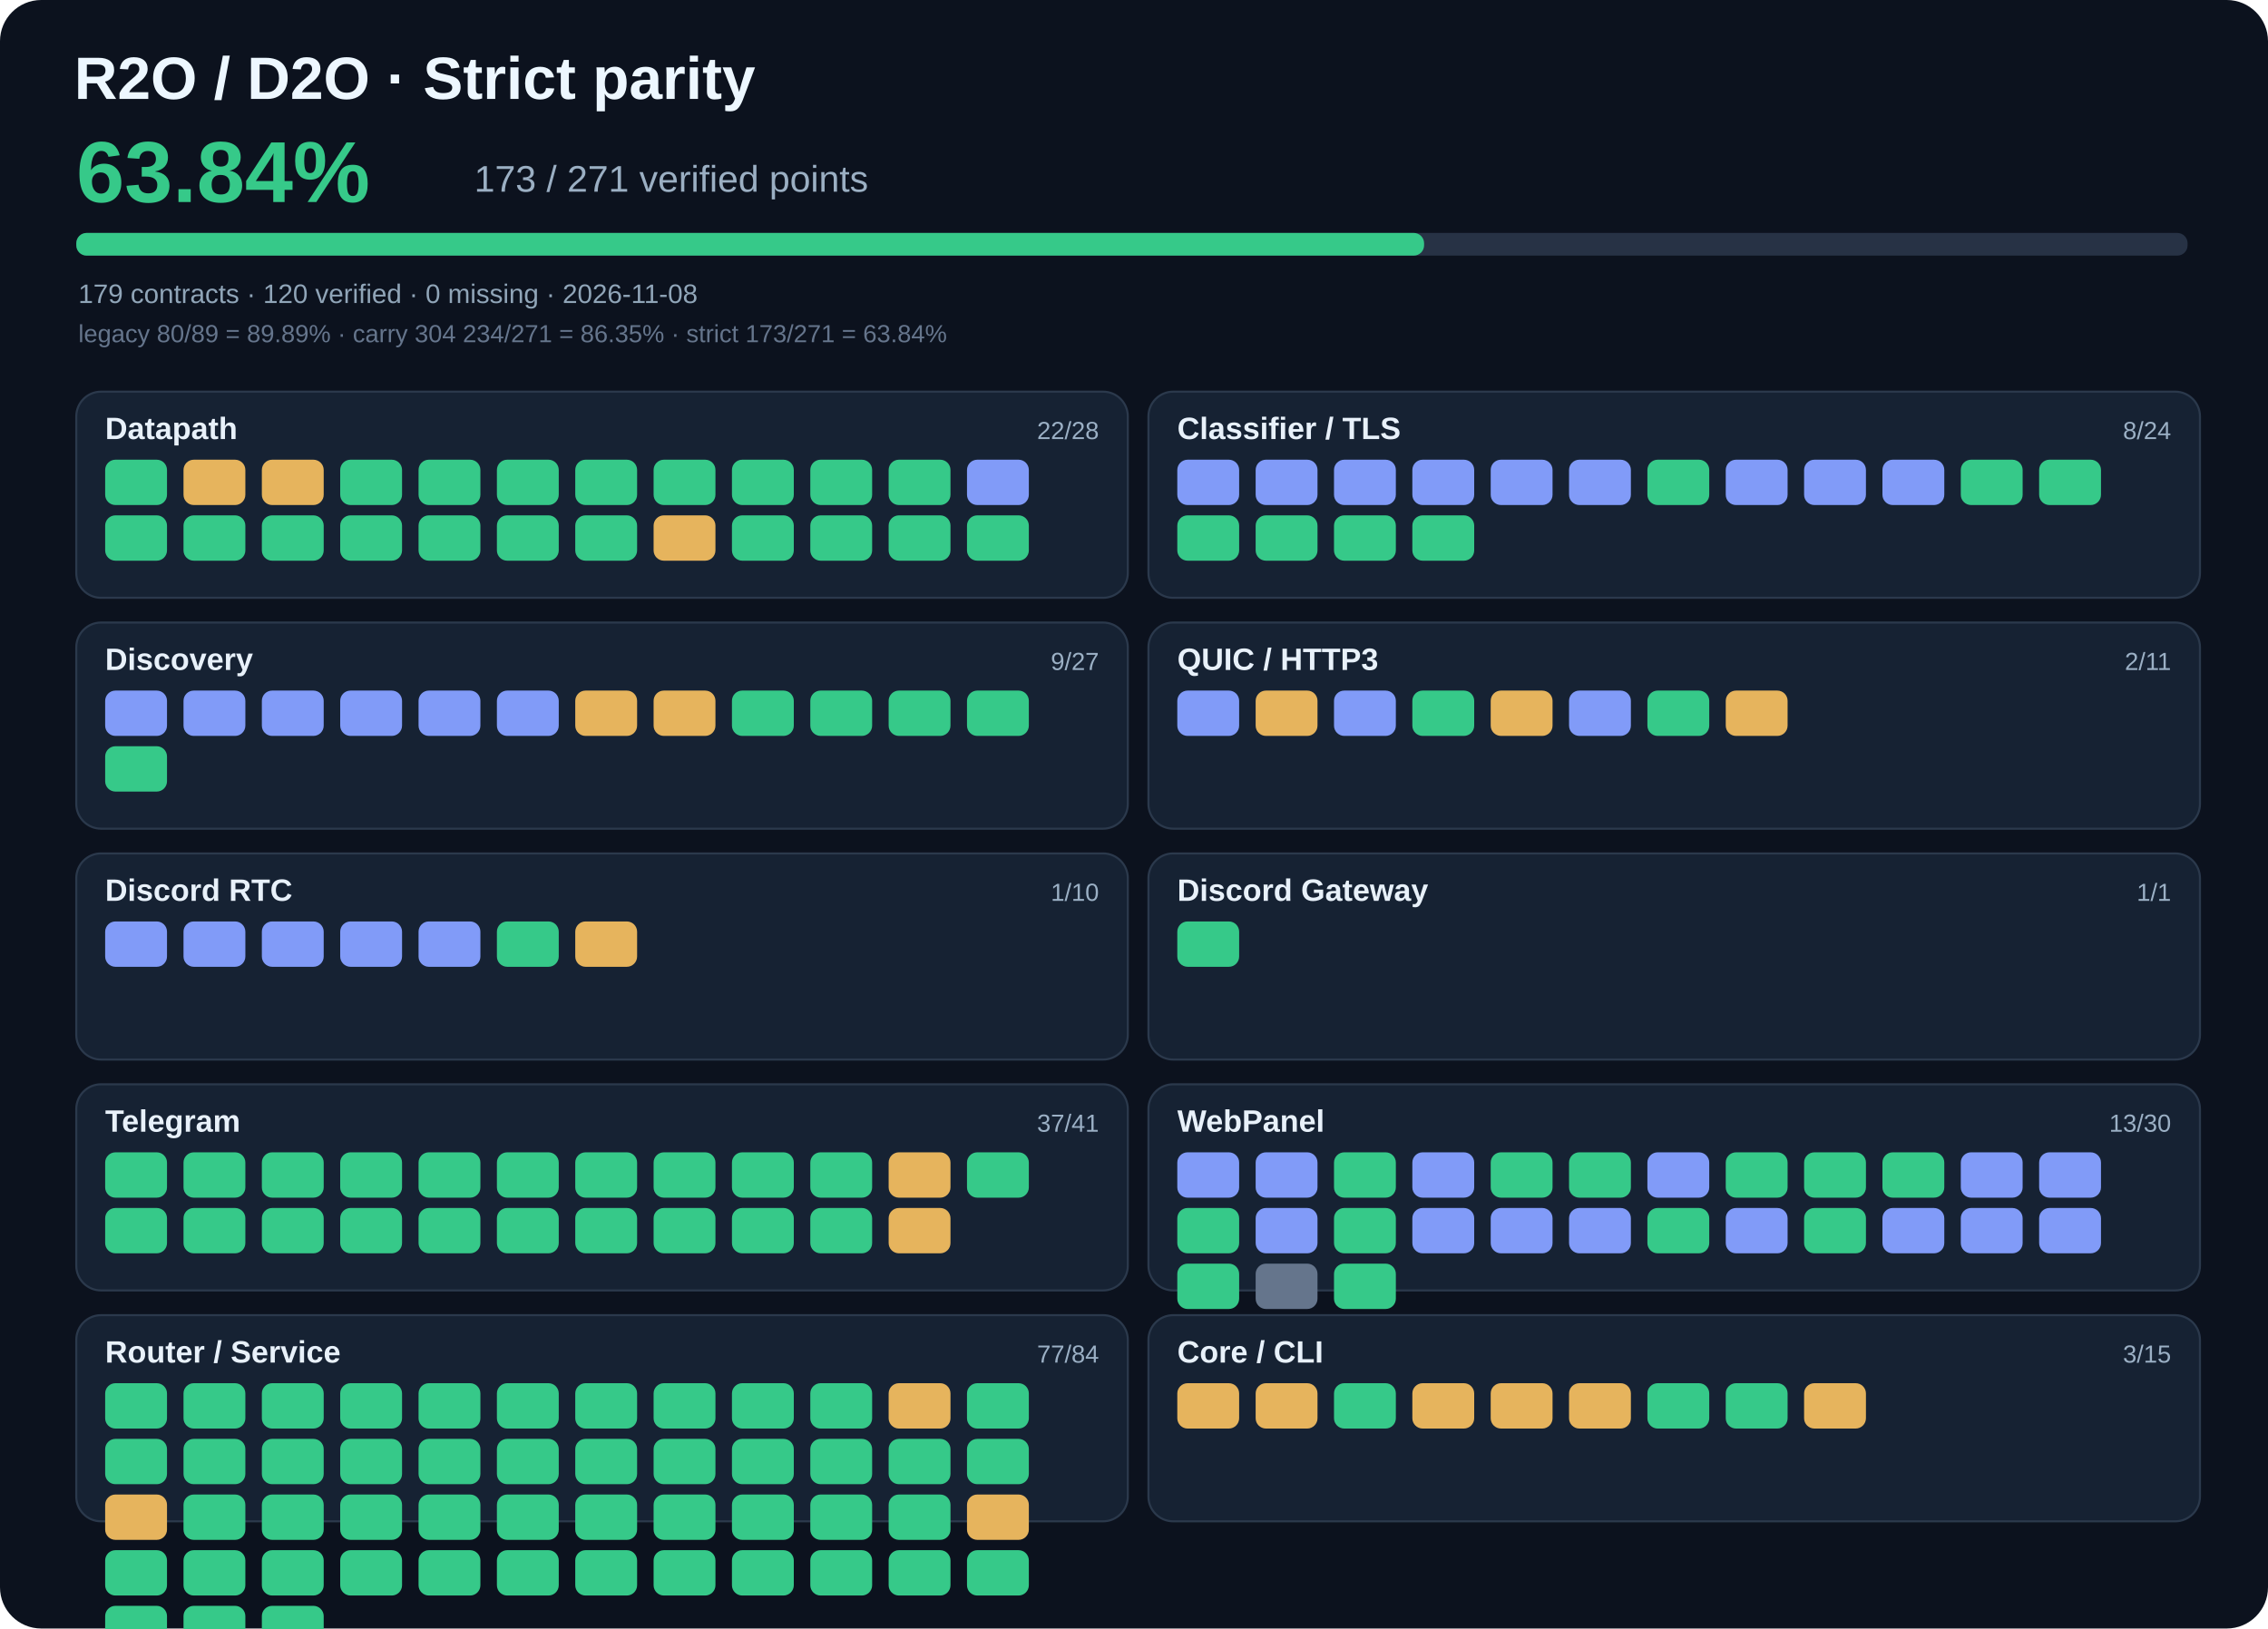
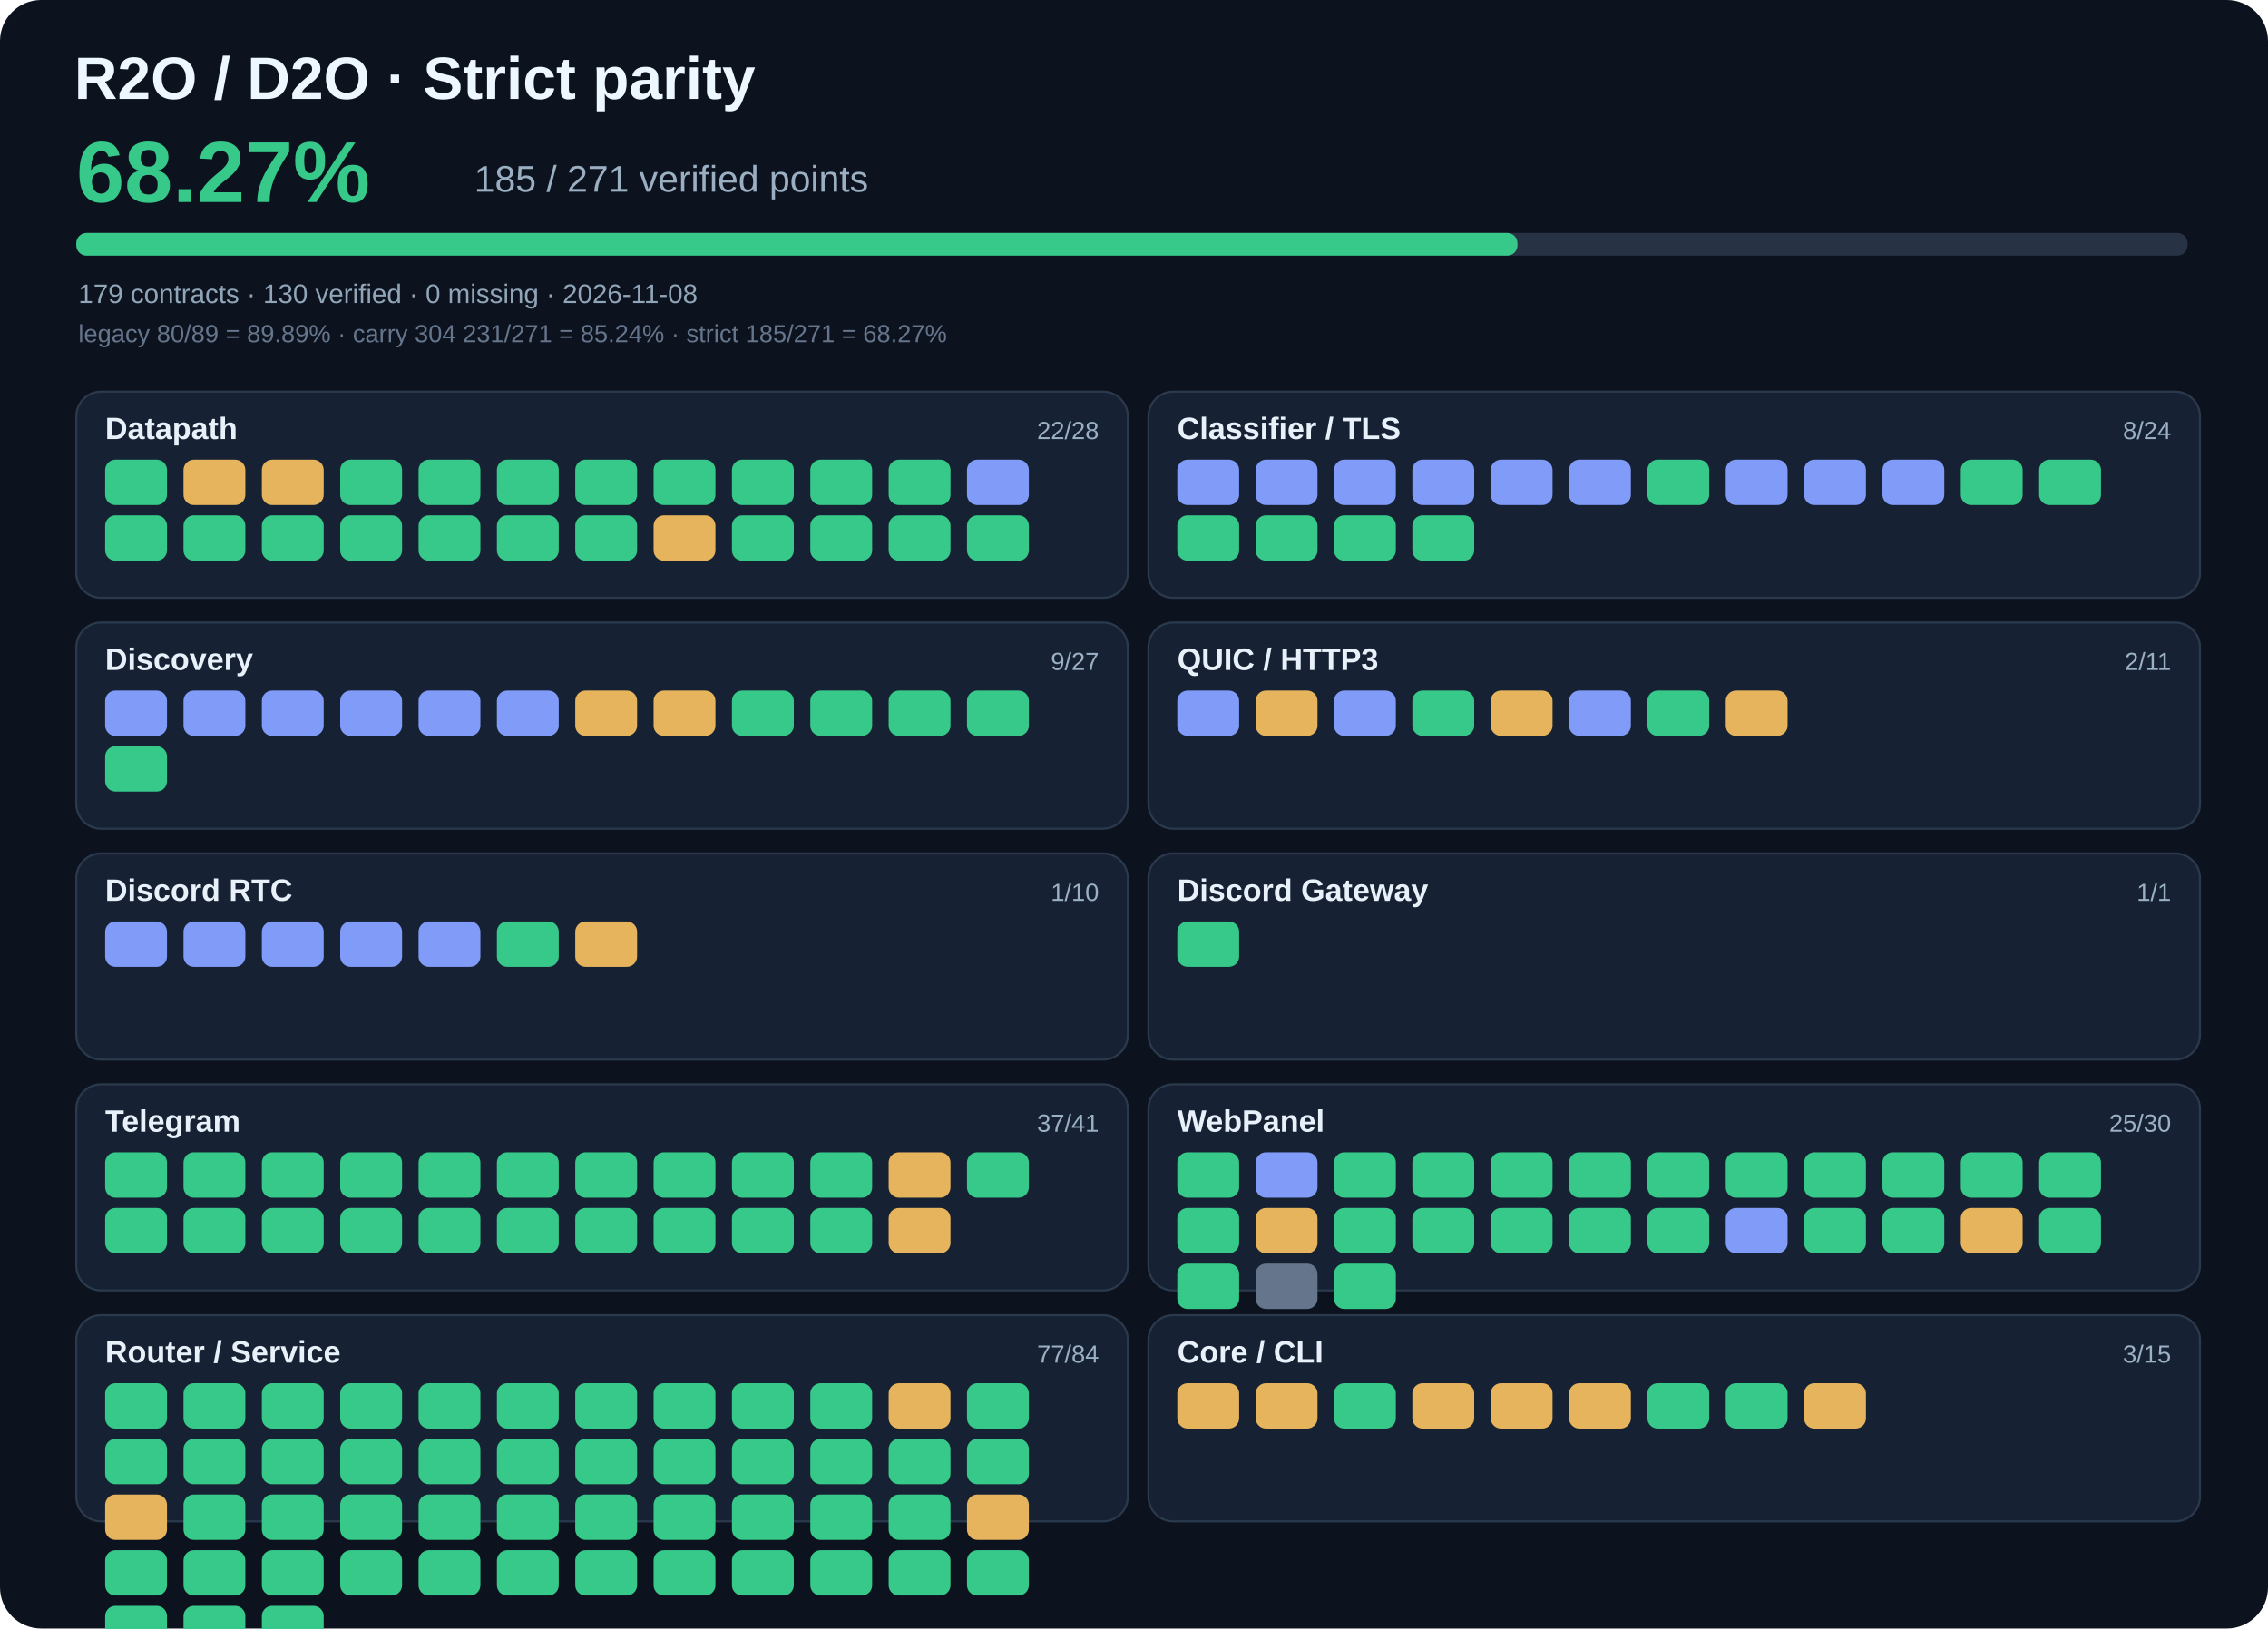
- <svg xmlns="http://www.w3.org/2000/svg" viewBox="0 0 1100 790" width="1100" height="790" role="img" aria-label="R2O strict parity 63.84%">
+ <svg xmlns="http://www.w3.org/2000/svg" viewBox="0 0 1100 790" width="1100" height="790" role="img" aria-label="R2O strict parity 68.27%">
  <rect width="1100" height="790" rx="20" fill="#0c121e" />
  <text x="36" y="48" fill="#edf7ff" font-family="Arial,sans-serif" font-size="29" font-weight="700">R2O / D2O · Strict parity</text>
-   <text x="37" y="98" fill="#36c989" font-family="Arial,sans-serif" font-size="42" font-weight="700">63.84%</text>
-   <text x="230" y="93" fill="#9bafc3" font-family="Arial,sans-serif" font-size="18">173 / 271 verified points</text>
+   <text x="37" y="98" fill="#36c989" font-family="Arial,sans-serif" font-size="42" font-weight="700">68.27%</text>
+   <text x="230" y="93" fill="#9bafc3" font-family="Arial,sans-serif" font-size="18">185 / 271 verified points</text>
  <rect x="37" y="113" width="1024" height="11" rx="5" fill="#273245" />
-   <rect x="37" y="113" width="653.7" height="11" rx="5" fill="#36c989" />
-   <text x="38" y="147" fill="#90a5b8" font-family="Arial,sans-serif" font-size="13">179 contracts · 120 verified · 0 missing · 2026-11-08</text>
-   <text x="38" y="166" fill="#65758c" font-family="Arial,sans-serif" font-size="12">legacy 80/89 = 89.89% · carry 304 234/271 = 86.35% · strict 173/271 = 63.84%</text>
+   <rect x="37" y="113" width="699.0" height="11" rx="5" fill="#36c989" />
+   <text x="38" y="147" fill="#90a5b8" font-family="Arial,sans-serif" font-size="13">179 contracts · 130 verified · 0 missing · 2026-11-08</text>
+   <text x="38" y="166" fill="#65758c" font-family="Arial,sans-serif" font-size="12">legacy 80/89 = 89.89% · carry 304 231/271 = 85.24% · strict 185/271 = 68.27%</text>
  <rect x="37" y="190" width="510" height="100" rx="12" fill="#162233" stroke="#2b394c" />
  <text x="51" y="213" fill="#e8f1fa" font-family="Arial,sans-serif" font-size="15" font-weight="700">Datapath</text>
  <text x="533" y="213" text-anchor="end" fill="#9bb0c5" font-family="Arial,sans-serif" font-size="12">22/28</text>
  <rect x="51" y="223" width="30" height="22" rx="5" fill="#36c989" />
  <rect x="89" y="223" width="30" height="22" rx="5" fill="#e6b45d" />
  <rect x="127" y="223" width="30" height="22" rx="5" fill="#e6b45d" />
  <rect x="165" y="223" width="30" height="22" rx="5" fill="#36c989" />
  <rect x="203" y="223" width="30" height="22" rx="5" fill="#36c989" />
  <rect x="241" y="223" width="30" height="22" rx="5" fill="#36c989" />
  <rect x="279" y="223" width="30" height="22" rx="5" fill="#36c989" />
  <rect x="317" y="223" width="30" height="22" rx="5" fill="#36c989" />
  <rect x="355" y="223" width="30" height="22" rx="5" fill="#36c989" />
  <rect x="393" y="223" width="30" height="22" rx="5" fill="#36c989" />
  <rect x="431" y="223" width="30" height="22" rx="5" fill="#36c989" />
  <rect x="469" y="223" width="30" height="22" rx="5" fill="#819bf8" />
  <rect x="51" y="250" width="30" height="22" rx="5" fill="#36c989" />
  <rect x="89" y="250" width="30" height="22" rx="5" fill="#36c989" />
  <rect x="127" y="250" width="30" height="22" rx="5" fill="#36c989" />
  <rect x="165" y="250" width="30" height="22" rx="5" fill="#36c989" />
  <rect x="203" y="250" width="30" height="22" rx="5" fill="#36c989" />
  <rect x="241" y="250" width="30" height="22" rx="5" fill="#36c989" />
  <rect x="279" y="250" width="30" height="22" rx="5" fill="#36c989" />
  <rect x="317" y="250" width="30" height="22" rx="5" fill="#e6b45d" />
  <rect x="355" y="250" width="30" height="22" rx="5" fill="#36c989" />
  <rect x="393" y="250" width="30" height="22" rx="5" fill="#36c989" />
  <rect x="431" y="250" width="30" height="22" rx="5" fill="#36c989" />
  <rect x="469" y="250" width="30" height="22" rx="5" fill="#36c989" />
  <rect x="557" y="190" width="510" height="100" rx="12" fill="#162233" stroke="#2b394c" />
  <text x="571" y="213" fill="#e8f1fa" font-family="Arial,sans-serif" font-size="15" font-weight="700">Classifier / TLS</text>
  <text x="1053" y="213" text-anchor="end" fill="#9bb0c5" font-family="Arial,sans-serif" font-size="12">8/24</text>
  <rect x="571" y="223" width="30" height="22" rx="5" fill="#819bf8" />
  <rect x="609" y="223" width="30" height="22" rx="5" fill="#819bf8" />
  <rect x="647" y="223" width="30" height="22" rx="5" fill="#819bf8" />
  <rect x="685" y="223" width="30" height="22" rx="5" fill="#819bf8" />
  <rect x="723" y="223" width="30" height="22" rx="5" fill="#819bf8" />
  <rect x="761" y="223" width="30" height="22" rx="5" fill="#819bf8" />
  <rect x="799" y="223" width="30" height="22" rx="5" fill="#36c989" />
  <rect x="837" y="223" width="30" height="22" rx="5" fill="#819bf8" />
  <rect x="875" y="223" width="30" height="22" rx="5" fill="#819bf8" />
  <rect x="913" y="223" width="30" height="22" rx="5" fill="#819bf8" />
  <rect x="951" y="223" width="30" height="22" rx="5" fill="#36c989" />
  <rect x="989" y="223" width="30" height="22" rx="5" fill="#36c989" />
  <rect x="571" y="250" width="30" height="22" rx="5" fill="#36c989" />
  <rect x="609" y="250" width="30" height="22" rx="5" fill="#36c989" />
  <rect x="647" y="250" width="30" height="22" rx="5" fill="#36c989" />
  <rect x="685" y="250" width="30" height="22" rx="5" fill="#36c989" />
  <rect x="37" y="302" width="510" height="100" rx="12" fill="#162233" stroke="#2b394c" />
  <text x="51" y="325" fill="#e8f1fa" font-family="Arial,sans-serif" font-size="15" font-weight="700">Discovery</text>
  <text x="533" y="325" text-anchor="end" fill="#9bb0c5" font-family="Arial,sans-serif" font-size="12">9/27</text>
  <rect x="51" y="335" width="30" height="22" rx="5" fill="#819bf8" />
  <rect x="89" y="335" width="30" height="22" rx="5" fill="#819bf8" />
  <rect x="127" y="335" width="30" height="22" rx="5" fill="#819bf8" />
  <rect x="165" y="335" width="30" height="22" rx="5" fill="#819bf8" />
  <rect x="203" y="335" width="30" height="22" rx="5" fill="#819bf8" />
  <rect x="241" y="335" width="30" height="22" rx="5" fill="#819bf8" />
  <rect x="279" y="335" width="30" height="22" rx="5" fill="#e6b45d" />
  <rect x="317" y="335" width="30" height="22" rx="5" fill="#e6b45d" />
  <rect x="355" y="335" width="30" height="22" rx="5" fill="#36c989" />
  <rect x="393" y="335" width="30" height="22" rx="5" fill="#36c989" />
  <rect x="431" y="335" width="30" height="22" rx="5" fill="#36c989" />
  <rect x="469" y="335" width="30" height="22" rx="5" fill="#36c989" />
  <rect x="51" y="362" width="30" height="22" rx="5" fill="#36c989" />
  <rect x="557" y="302" width="510" height="100" rx="12" fill="#162233" stroke="#2b394c" />
  <text x="571" y="325" fill="#e8f1fa" font-family="Arial,sans-serif" font-size="15" font-weight="700">QUIC / HTTP3</text>
  <text x="1053" y="325" text-anchor="end" fill="#9bb0c5" font-family="Arial,sans-serif" font-size="12">2/11</text>
  <rect x="571" y="335" width="30" height="22" rx="5" fill="#819bf8" />
  <rect x="609" y="335" width="30" height="22" rx="5" fill="#e6b45d" />
  <rect x="647" y="335" width="30" height="22" rx="5" fill="#819bf8" />
  <rect x="685" y="335" width="30" height="22" rx="5" fill="#36c989" />
  <rect x="723" y="335" width="30" height="22" rx="5" fill="#e6b45d" />
  <rect x="761" y="335" width="30" height="22" rx="5" fill="#819bf8" />
  <rect x="799" y="335" width="30" height="22" rx="5" fill="#36c989" />
  <rect x="837" y="335" width="30" height="22" rx="5" fill="#e6b45d" />
  <rect x="37" y="414" width="510" height="100" rx="12" fill="#162233" stroke="#2b394c" />
  <text x="51" y="437" fill="#e8f1fa" font-family="Arial,sans-serif" font-size="15" font-weight="700">Discord RTC</text>
  <text x="533" y="437" text-anchor="end" fill="#9bb0c5" font-family="Arial,sans-serif" font-size="12">1/10</text>
  <rect x="51" y="447" width="30" height="22" rx="5" fill="#819bf8" />
  <rect x="89" y="447" width="30" height="22" rx="5" fill="#819bf8" />
  <rect x="127" y="447" width="30" height="22" rx="5" fill="#819bf8" />
  <rect x="165" y="447" width="30" height="22" rx="5" fill="#819bf8" />
  <rect x="203" y="447" width="30" height="22" rx="5" fill="#819bf8" />
  <rect x="241" y="447" width="30" height="22" rx="5" fill="#36c989" />
  <rect x="279" y="447" width="30" height="22" rx="5" fill="#e6b45d" />
  <rect x="557" y="414" width="510" height="100" rx="12" fill="#162233" stroke="#2b394c" />
  <text x="571" y="437" fill="#e8f1fa" font-family="Arial,sans-serif" font-size="15" font-weight="700">Discord Gateway</text>
  <text x="1053" y="437" text-anchor="end" fill="#9bb0c5" font-family="Arial,sans-serif" font-size="12">1/1</text>
  <rect x="571" y="447" width="30" height="22" rx="5" fill="#36c989" />
  <rect x="37" y="526" width="510" height="100" rx="12" fill="#162233" stroke="#2b394c" />
  <text x="51" y="549" fill="#e8f1fa" font-family="Arial,sans-serif" font-size="15" font-weight="700">Telegram</text>
  <text x="533" y="549" text-anchor="end" fill="#9bb0c5" font-family="Arial,sans-serif" font-size="12">37/41</text>
  <rect x="51" y="559" width="30" height="22" rx="5" fill="#36c989" />
  <rect x="89" y="559" width="30" height="22" rx="5" fill="#36c989" />
  <rect x="127" y="559" width="30" height="22" rx="5" fill="#36c989" />
  <rect x="165" y="559" width="30" height="22" rx="5" fill="#36c989" />
  <rect x="203" y="559" width="30" height="22" rx="5" fill="#36c989" />
  <rect x="241" y="559" width="30" height="22" rx="5" fill="#36c989" />
  <rect x="279" y="559" width="30" height="22" rx="5" fill="#36c989" />
  <rect x="317" y="559" width="30" height="22" rx="5" fill="#36c989" />
  <rect x="355" y="559" width="30" height="22" rx="5" fill="#36c989" />
  <rect x="393" y="559" width="30" height="22" rx="5" fill="#36c989" />
  <rect x="431" y="559" width="30" height="22" rx="5" fill="#e6b45d" />
  <rect x="469" y="559" width="30" height="22" rx="5" fill="#36c989" />
  <rect x="51" y="586" width="30" height="22" rx="5" fill="#36c989" />
  <rect x="89" y="586" width="30" height="22" rx="5" fill="#36c989" />
  <rect x="127" y="586" width="30" height="22" rx="5" fill="#36c989" />
  <rect x="165" y="586" width="30" height="22" rx="5" fill="#36c989" />
  <rect x="203" y="586" width="30" height="22" rx="5" fill="#36c989" />
  <rect x="241" y="586" width="30" height="22" rx="5" fill="#36c989" />
  <rect x="279" y="586" width="30" height="22" rx="5" fill="#36c989" />
  <rect x="317" y="586" width="30" height="22" rx="5" fill="#36c989" />
  <rect x="355" y="586" width="30" height="22" rx="5" fill="#36c989" />
  <rect x="393" y="586" width="30" height="22" rx="5" fill="#36c989" />
  <rect x="431" y="586" width="30" height="22" rx="5" fill="#e6b45d" />
  <rect x="557" y="526" width="510" height="100" rx="12" fill="#162233" stroke="#2b394c" />
  <text x="571" y="549" fill="#e8f1fa" font-family="Arial,sans-serif" font-size="15" font-weight="700">WebPanel</text>
-   <text x="1053" y="549" text-anchor="end" fill="#9bb0c5" font-family="Arial,sans-serif" font-size="12">13/30</text>
-   <rect x="571" y="559" width="30" height="22" rx="5" fill="#819bf8" />
+   <text x="1053" y="549" text-anchor="end" fill="#9bb0c5" font-family="Arial,sans-serif" font-size="12">25/30</text>
+   <rect x="571" y="559" width="30" height="22" rx="5" fill="#36c989" />
  <rect x="609" y="559" width="30" height="22" rx="5" fill="#819bf8" />
  <rect x="647" y="559" width="30" height="22" rx="5" fill="#36c989" />
-   <rect x="685" y="559" width="30" height="22" rx="5" fill="#819bf8" />
+   <rect x="685" y="559" width="30" height="22" rx="5" fill="#36c989" />
  <rect x="723" y="559" width="30" height="22" rx="5" fill="#36c989" />
  <rect x="761" y="559" width="30" height="22" rx="5" fill="#36c989" />
-   <rect x="799" y="559" width="30" height="22" rx="5" fill="#819bf8" />
+   <rect x="799" y="559" width="30" height="22" rx="5" fill="#36c989" />
  <rect x="837" y="559" width="30" height="22" rx="5" fill="#36c989" />
  <rect x="875" y="559" width="30" height="22" rx="5" fill="#36c989" />
  <rect x="913" y="559" width="30" height="22" rx="5" fill="#36c989" />
-   <rect x="951" y="559" width="30" height="22" rx="5" fill="#819bf8" />
-   <rect x="989" y="559" width="30" height="22" rx="5" fill="#819bf8" />
+   <rect x="951" y="559" width="30" height="22" rx="5" fill="#36c989" />
+   <rect x="989" y="559" width="30" height="22" rx="5" fill="#36c989" />
  <rect x="571" y="586" width="30" height="22" rx="5" fill="#36c989" />
-   <rect x="609" y="586" width="30" height="22" rx="5" fill="#819bf8" />
+   <rect x="609" y="586" width="30" height="22" rx="5" fill="#e6b45d" />
  <rect x="647" y="586" width="30" height="22" rx="5" fill="#36c989" />
-   <rect x="685" y="586" width="30" height="22" rx="5" fill="#819bf8" />
-   <rect x="723" y="586" width="30" height="22" rx="5" fill="#819bf8" />
-   <rect x="761" y="586" width="30" height="22" rx="5" fill="#819bf8" />
+   <rect x="685" y="586" width="30" height="22" rx="5" fill="#36c989" />
+   <rect x="723" y="586" width="30" height="22" rx="5" fill="#36c989" />
+   <rect x="761" y="586" width="30" height="22" rx="5" fill="#36c989" />
  <rect x="799" y="586" width="30" height="22" rx="5" fill="#36c989" />
  <rect x="837" y="586" width="30" height="22" rx="5" fill="#819bf8" />
  <rect x="875" y="586" width="30" height="22" rx="5" fill="#36c989" />
-   <rect x="913" y="586" width="30" height="22" rx="5" fill="#819bf8" />
-   <rect x="951" y="586" width="30" height="22" rx="5" fill="#819bf8" />
-   <rect x="989" y="586" width="30" height="22" rx="5" fill="#819bf8" />
+   <rect x="913" y="586" width="30" height="22" rx="5" fill="#36c989" />
+   <rect x="951" y="586" width="30" height="22" rx="5" fill="#e6b45d" />
+   <rect x="989" y="586" width="30" height="22" rx="5" fill="#36c989" />
  <rect x="571" y="613" width="30" height="22" rx="5" fill="#36c989" />
  <rect x="609" y="613" width="30" height="22" rx="5" fill="#65758c" />
  <rect x="647" y="613" width="30" height="22" rx="5" fill="#36c989" />
  <rect x="37" y="638" width="510" height="100" rx="12" fill="#162233" stroke="#2b394c" />
  <text x="51" y="661" fill="#e8f1fa" font-family="Arial,sans-serif" font-size="15" font-weight="700">Router / Service</text>
  <text x="533" y="661" text-anchor="end" fill="#9bb0c5" font-family="Arial,sans-serif" font-size="12">77/84</text>
  <rect x="51" y="671" width="30" height="22" rx="5" fill="#36c989" />
  <rect x="89" y="671" width="30" height="22" rx="5" fill="#36c989" />
  <rect x="127" y="671" width="30" height="22" rx="5" fill="#36c989" />
  <rect x="165" y="671" width="30" height="22" rx="5" fill="#36c989" />
  <rect x="203" y="671" width="30" height="22" rx="5" fill="#36c989" />
  <rect x="241" y="671" width="30" height="22" rx="5" fill="#36c989" />
  <rect x="279" y="671" width="30" height="22" rx="5" fill="#36c989" />
  <rect x="317" y="671" width="30" height="22" rx="5" fill="#36c989" />
  <rect x="355" y="671" width="30" height="22" rx="5" fill="#36c989" />
  <rect x="393" y="671" width="30" height="22" rx="5" fill="#36c989" />
  <rect x="431" y="671" width="30" height="22" rx="5" fill="#e6b45d" />
  <rect x="469" y="671" width="30" height="22" rx="5" fill="#36c989" />
  <rect x="51" y="698" width="30" height="22" rx="5" fill="#36c989" />
  <rect x="89" y="698" width="30" height="22" rx="5" fill="#36c989" />
  <rect x="127" y="698" width="30" height="22" rx="5" fill="#36c989" />
  <rect x="165" y="698" width="30" height="22" rx="5" fill="#36c989" />
  <rect x="203" y="698" width="30" height="22" rx="5" fill="#36c989" />
  <rect x="241" y="698" width="30" height="22" rx="5" fill="#36c989" />
  <rect x="279" y="698" width="30" height="22" rx="5" fill="#36c989" />
  <rect x="317" y="698" width="30" height="22" rx="5" fill="#36c989" />
  <rect x="355" y="698" width="30" height="22" rx="5" fill="#36c989" />
  <rect x="393" y="698" width="30" height="22" rx="5" fill="#36c989" />
  <rect x="431" y="698" width="30" height="22" rx="5" fill="#36c989" />
  <rect x="469" y="698" width="30" height="22" rx="5" fill="#36c989" />
  <rect x="51" y="725" width="30" height="22" rx="5" fill="#e6b45d" />
  <rect x="89" y="725" width="30" height="22" rx="5" fill="#36c989" />
  <rect x="127" y="725" width="30" height="22" rx="5" fill="#36c989" />
  <rect x="165" y="725" width="30" height="22" rx="5" fill="#36c989" />
  <rect x="203" y="725" width="30" height="22" rx="5" fill="#36c989" />
  <rect x="241" y="725" width="30" height="22" rx="5" fill="#36c989" />
  <rect x="279" y="725" width="30" height="22" rx="5" fill="#36c989" />
  <rect x="317" y="725" width="30" height="22" rx="5" fill="#36c989" />
  <rect x="355" y="725" width="30" height="22" rx="5" fill="#36c989" />
  <rect x="393" y="725" width="30" height="22" rx="5" fill="#36c989" />
  <rect x="431" y="725" width="30" height="22" rx="5" fill="#36c989" />
  <rect x="469" y="725" width="30" height="22" rx="5" fill="#e6b45d" />
  <rect x="51" y="752" width="30" height="22" rx="5" fill="#36c989" />
  <rect x="89" y="752" width="30" height="22" rx="5" fill="#36c989" />
  <rect x="127" y="752" width="30" height="22" rx="5" fill="#36c989" />
  <rect x="165" y="752" width="30" height="22" rx="5" fill="#36c989" />
  <rect x="203" y="752" width="30" height="22" rx="5" fill="#36c989" />
  <rect x="241" y="752" width="30" height="22" rx="5" fill="#36c989" />
  <rect x="279" y="752" width="30" height="22" rx="5" fill="#36c989" />
  <rect x="317" y="752" width="30" height="22" rx="5" fill="#36c989" />
  <rect x="355" y="752" width="30" height="22" rx="5" fill="#36c989" />
  <rect x="393" y="752" width="30" height="22" rx="5" fill="#36c989" />
  <rect x="431" y="752" width="30" height="22" rx="5" fill="#36c989" />
  <rect x="469" y="752" width="30" height="22" rx="5" fill="#36c989" />
  <rect x="51" y="779" width="30" height="22" rx="5" fill="#36c989" />
  <rect x="89" y="779" width="30" height="22" rx="5" fill="#36c989" />
  <rect x="127" y="779" width="30" height="22" rx="5" fill="#36c989" />
  <rect x="557" y="638" width="510" height="100" rx="12" fill="#162233" stroke="#2b394c" />
  <text x="571" y="661" fill="#e8f1fa" font-family="Arial,sans-serif" font-size="15" font-weight="700">Core / CLI</text>
  <text x="1053" y="661" text-anchor="end" fill="#9bb0c5" font-family="Arial,sans-serif" font-size="12">3/15</text>
  <rect x="571" y="671" width="30" height="22" rx="5" fill="#e6b45d" />
  <rect x="609" y="671" width="30" height="22" rx="5" fill="#e6b45d" />
  <rect x="647" y="671" width="30" height="22" rx="5" fill="#36c989" />
  <rect x="685" y="671" width="30" height="22" rx="5" fill="#e6b45d" />
  <rect x="723" y="671" width="30" height="22" rx="5" fill="#e6b45d" />
  <rect x="761" y="671" width="30" height="22" rx="5" fill="#e6b45d" />
  <rect x="799" y="671" width="30" height="22" rx="5" fill="#36c989" />
  <rect x="837" y="671" width="30" height="22" rx="5" fill="#36c989" />
  <rect x="875" y="671" width="30" height="22" rx="5" fill="#e6b45d" />
</svg>
